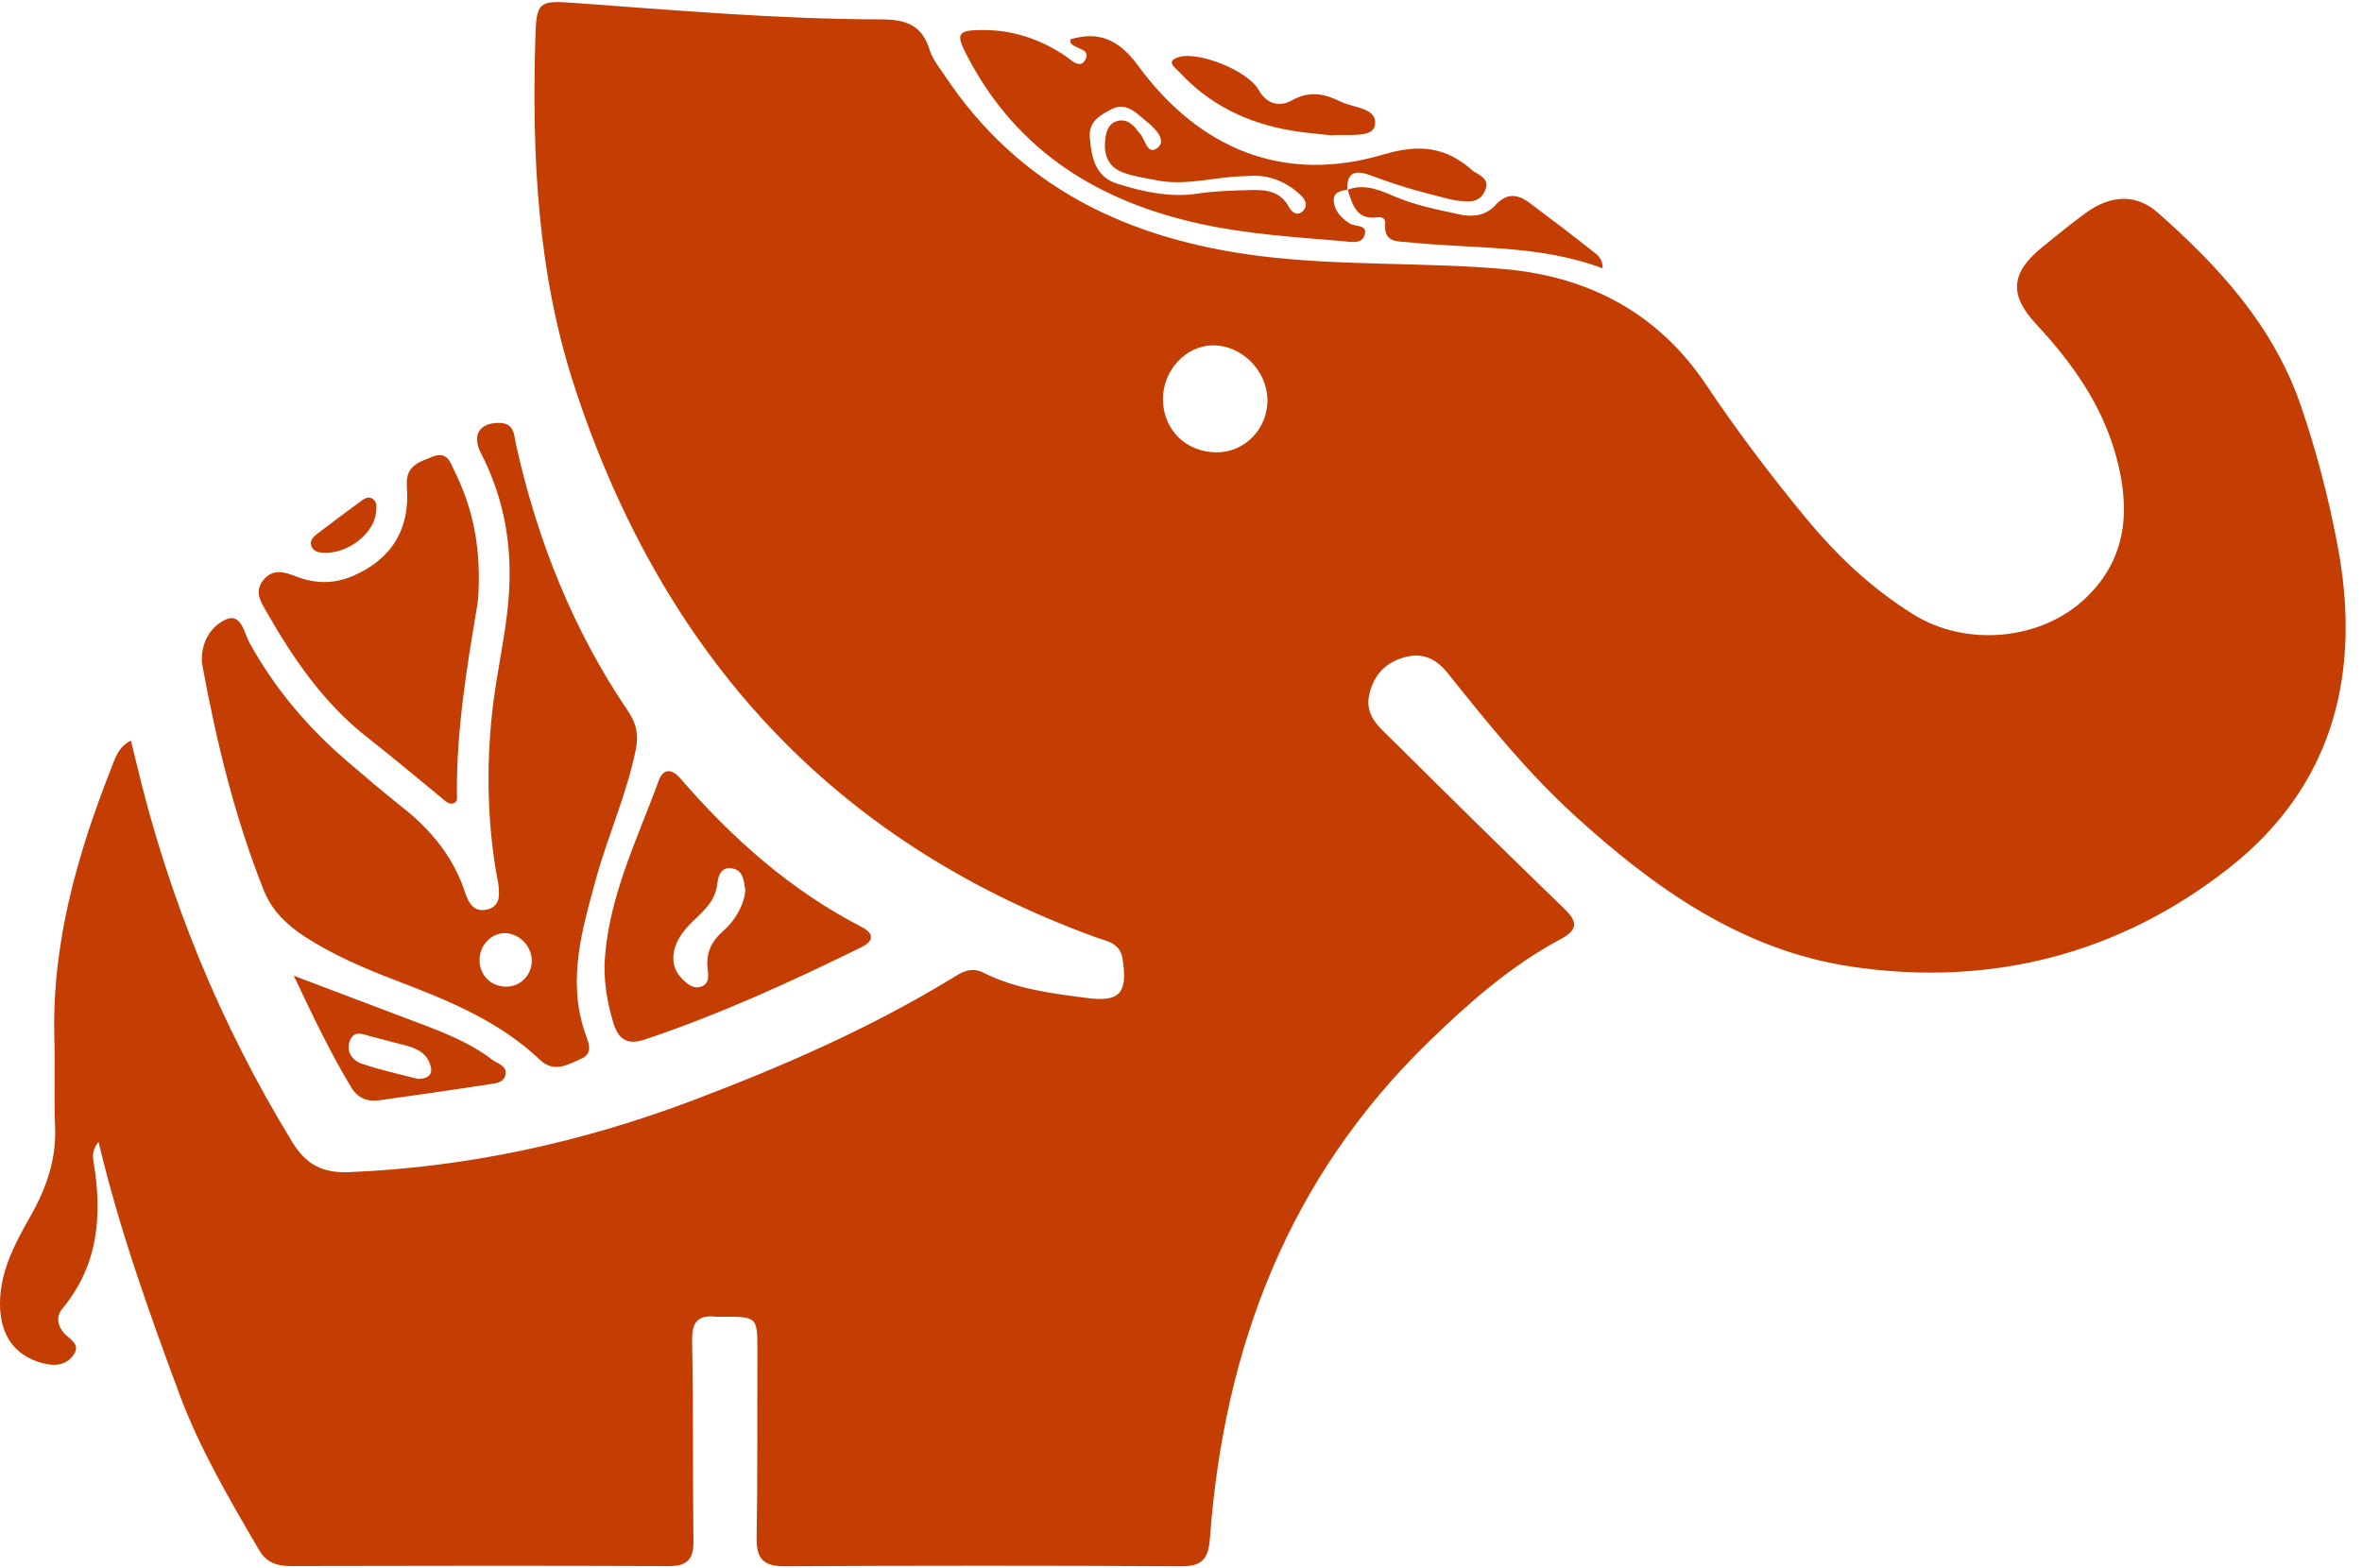
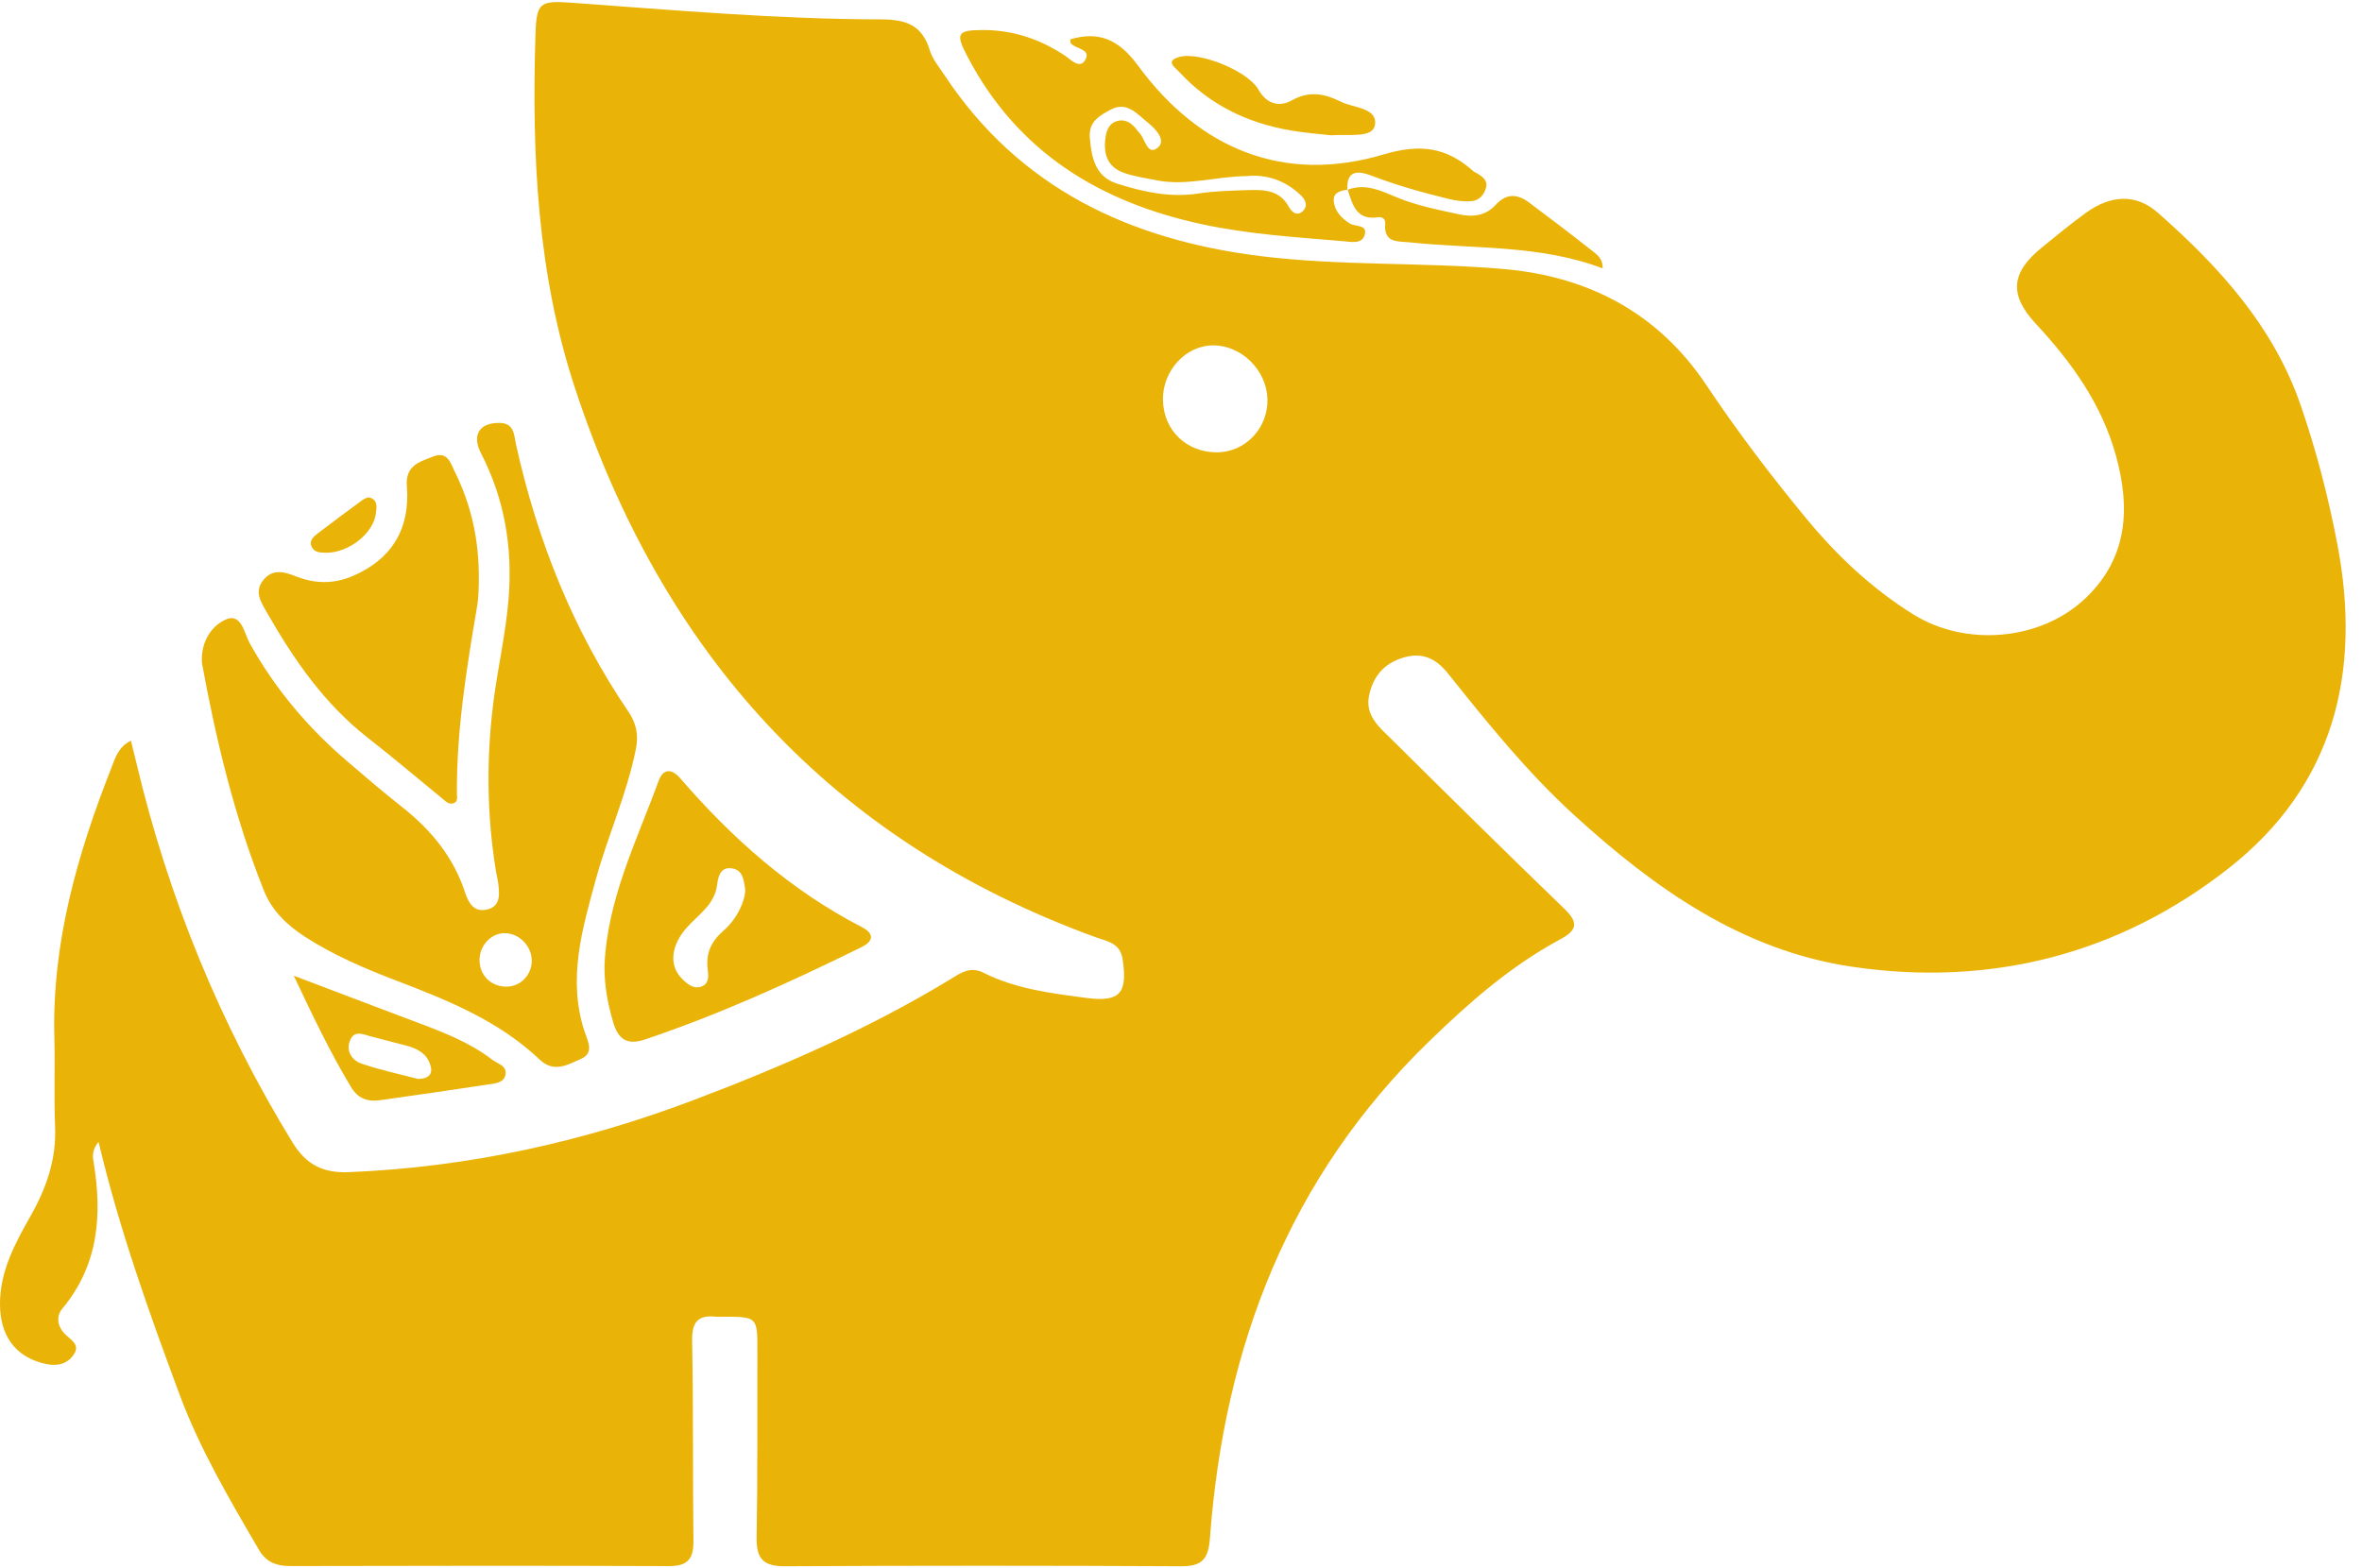
- <svg xmlns="http://www.w3.org/2000/svg" data-name="Layer 1" preserveAspectRatio="xMidYMid meet" version="1.0" viewBox="-0.0 -0.3 481.5 319.3" zoomAndPan="magnify" style="fill: rgb(196, 61, 2);" original_string_length="6770" width="180.676px" height="119.903px">
+ <svg xmlns="http://www.w3.org/2000/svg" data-name="Layer 1" preserveAspectRatio="xMidYMid meet" version="1.0" viewBox="-0.0 -0.3 481.5 319.3" zoomAndPan="magnify" style="fill: #eab308" original_string_length="6770" width="180.676px" height="119.903px">
  <g id="__id1_seznk09h9">
    <path d="m280.9,43.88c.89-.13,1.56.36,1.48,1.26-.35,4.08,2.57,3.6,5.12,3.87,13.01,1.37,26.32.42,39.2,5.29.07-2.15-1.35-2.96-2.4-3.79-4.15-3.28-8.37-6.47-12.6-9.64-2.37-1.77-4.62-1.92-6.81.49-2.03,2.24-4.7,2.54-7.53,1.91-4.28-.94-8.56-1.76-12.66-3.47-3.16-1.32-6.41-2.92-10.03-1.51-.27-4.48,2.73-3.73,5.11-2.82,5.1,1.95,10.33,3.4,15.61,4.69,1.44.35,2.99.55,4.46.45,1.66-.11,2.75-1.31,3.11-2.89.33-1.42-.82-2.14-1.86-2.8-.25-.16-.56-.25-.78-.45-5.43-4.86-10.75-5.64-18.32-3.39-20.12,5.99-37.4-.95-49.99-18.1-4.02-5.48-8.13-7.08-13.84-5.37.04.27-.01.63.14.82,1.02,1.19,4.37,1.16,2.8,3.55-1.11,1.69-2.91-.34-4.22-1.19-5.06-3.31-10.55-5.12-16.63-5.09-5.2.03-5.51.72-2.99,5.51,10.19,19.39,26.87,29.57,47.71,34.08,9.49,2.05,19.12,2.65,28.75,3.46,1.59.13,3.84.68,4.44-1.2.72-2.26-1.91-1.69-3.02-2.4-1.74-1.12-3.11-2.56-3.26-4.63-.13-1.78,1.47-2.03,2.83-2.29.99,3.05,1.76,6.32,6.18,5.65Z" style="fill: inherit;" />
  </g>
  <g id="__id2_seznk09h9">
    <path d="m36.53,283.74c4.18,11.25,10.24,21.55,16.27,31.87,1.49,2.55,3.6,3.29,6.42,3.29,25.7-.06,51.41-.09,77.11.01,3.74.01,5.07-1.37,5.03-5.07-.17-13.61,0-27.22-.27-40.82-.08-3.82,1.12-5.36,4.85-4.96.45.05.91,0,1.36,0,7.09,0,7.11.03,7.09,6.98-.04,12.7.07,25.4-.15,38.1-.07,4.33,1.44,5.82,5.79,5.8,26.91-.14,53.83-.14,80.74,0,4.32.02,5.56-1.48,5.88-5.76,2.9-39.01,16.08-73.52,44.68-101.27,8.18-7.94,16.67-15.4,26.75-20.81,3.69-1.98,3.56-3.58.72-6.32-11.75-11.34-23.37-22.8-34.96-34.3-2.53-2.51-5.68-4.93-4.73-9.2.84-3.79,3.01-6.43,6.94-7.61,3.93-1.18,6.71.21,9.11,3.21,8.02,10.04,16.08,20.06,25.6,28.77,16.42,15.01,34.35,27.76,56.87,31.06,28.18,4.14,54.36-2.54,76.74-20.13,21.35-16.79,27.11-39.8,22.12-65.95-1.84-9.67-4.3-19.18-7.51-28.48-5.56-16.1-16.66-28.24-29.11-39.21-4.5-3.96-9.66-3.57-14.63.02-3.06,2.21-5.97,4.63-8.91,7.01-6.39,5.15-6.86,9.68-1.3,15.65,7.31,7.85,13.41,16.38,16.31,26.86,2.96,10.69,2.42,20.78-6.1,28.98-9.13,8.79-24.48,10.07-35.18,3.41-8.45-5.26-15.56-11.95-21.85-19.58-7.22-8.74-14.06-17.75-20.37-27.2-9.76-14.61-23.91-22.15-41.34-23.66-16.56-1.43-33.24-.58-49.77-2.66-26.55-3.34-48.98-13.86-64.22-36.9-1.08-1.64-2.43-3.24-2.98-5.06-1.54-5.11-4.83-6.27-9.91-6.28-21.01-.03-41.95-1.86-62.89-3.38-6.87-.5-7.38-.07-7.59,6.89-.73,24.29.39,48.36,8.08,71.7,17.77,53.99,52.11,92.24,106.07,111.92,2.3.84,5.05,1.11,5.56,4.5,1.03,6.82-.44,8.8-7.29,7.91-7.17-.94-14.45-1.82-21.03-5.13-2.78-1.4-4.69.03-6.69,1.25-16.6,10.1-34.34,17.83-52.43,24.69-22.6,8.56-46,13.71-70.25,14.7-5.28.22-8.73-1.48-11.54-6.07-14.73-24.06-25.26-49.8-31.78-77.21-.34-1.44-.7-2.88-1.15-4.7-2.56,1.25-3.2,3.53-3.97,5.5-6.96,17.68-12.15,35.75-11.64,55.03.16,6.04-.1,12.1.15,18.14.28,6.61-1.72,12.42-4.91,18.09C3.12,253-.04,258.76,0,265.56c.04,6.31,3.01,10.38,8.48,11.92,2.55.72,4.96.6,6.53-1.67,1.51-2.18-.8-3.12-1.94-4.39-1.42-1.57-1.61-3.51-.37-5,7.41-8.9,8.17-19.13,6.37-29.96-.19-1.11-.32-2.42,1.02-4.06,4.25,17.91,10.25,34.66,16.45,51.34Z" style="fill: inherit;" />
  </g>
  <g id="__id3_seznk09h9">
    <path d="m53.81,181.2c1.6,4.02,4.68,7,8.32,9.36,5.87,3.81,12.26,6.52,18.77,9.01,10.47,4,20.85,8.2,29.16,16.1,2.9,2.76,5.78.95,8.4-.2,2.77-1.21,1.31-3.69.7-5.57-3.51-10.72-.46-20.93,2.34-31.14,2.44-8.88,6.3-17.32,8.12-26.41.59-2.93.11-5.26-1.52-7.66-11.27-16.59-18.55-34.87-22.89-54.39-.44-1.97-.3-4.45-3.4-4.49-4.04-.05-5.69,2.44-3.76,6.18,4.84,9.41,6.49,19.3,5.61,29.85-.59,7.11-2.22,14.02-3.1,21.06-1.43,11.46-1.32,22.91.54,34.32.15.89.39,1.77.49,2.67.26,2.18.4,4.52-2.34,5.15-2.64.6-3.74-1.34-4.45-3.5-2.34-7.15-6.86-12.67-12.68-17.28-3.91-3.1-7.71-6.33-11.49-9.58-7.97-6.86-14.66-14.77-19.77-24.04-1.08-1.97-1.66-6.13-4.81-4.75-3,1.33-5.15,4.61-4.89,8.86,2.87,15.65,6.62,31.36,12.64,46.44Z" style="fill: inherit;" />
  </g>
  <g id="__id4_seznk09h9">
    <path d="m92.74,95.84c-.86-1.77-1.47-4.37-4.49-3.16-2.77,1.11-5.65,1.79-5.31,6.09.7,8.86-3.29,14.99-11.13,18.3-3.84,1.62-7.64,1.54-11.46.04-2.34-.92-4.69-1.63-6.63.69-2,2.4-.49,4.6.69,6.67,5.5,9.62,11.73,18.66,20.62,25.59,5.12,3.99,10.07,8.2,15.1,12.31.69.56,1.37,1.35,2.36.98.9-.33.65-1.24.65-1.98-.08-12.9,1.98-25.56,4.13-38.21.35-2.07.29-4.21.34-4.98.11-8.74-1.63-15.72-4.85-22.33Z" style="fill: inherit;" />
  </g>
  <g id="__id5_seznk09h9">
    <path d="m125,208.05c1.01,3.36,2.78,4.71,6.4,3.5,15.23-5.1,29.79-11.75,44.18-18.83,2.64-1.3,2.6-2.82.06-4.13-14.47-7.47-26.38-18.06-36.94-30.28-1.8-2.08-3.51-2.04-4.44.49-4.49,12.3-10.47,24.18-11.03,37.62-.05,3.99.64,7.83,1.78,11.63Z" style="fill: inherit;" />
  </g>
  <g id="__id6_seznk09h9">
    <path d="m71.57,221.25c1.34,2.24,3.31,3.02,5.74,2.68,7.45-1.04,14.9-2.11,22.34-3.25,1.28-.2,2.99-.29,3.36-1.85.46-1.96-1.53-2.31-2.66-3.17-4.49-3.44-9.67-5.48-14.9-7.45-8.15-3.06-16.28-6.16-25.56-9.68,3.98,8.45,7.49,15.75,11.68,22.72Z" style="fill: inherit;" />
  </g>
  <g id="__id7_seznk09h9">
    <path d="m280.28,25.1c.61-3.59-4.38-3.48-7.01-4.81-3.18-1.6-6.34-2.25-9.87-.27-2.59,1.45-5.17.83-6.87-2.18-2.13-3.77-11.99-7.81-16.14-6.64-2.95.83-.85,2.12,0,3.05,6.17,6.69,13.91,10.44,22.79,11.94,2.96.5,5.97.73,8.07.97,3.86-.24,8.58.6,9.03-2.06Z" style="fill: inherit;" />
  </g>
  <g id="__id8_seznk09h9">
    <path d="m76.65,104.13c.1-1.02.34-2.2-.73-2.87-.92-.58-1.74.06-2.46.59-2.91,2.14-5.81,4.28-8.67,6.48-.82.63-1.78,1.43-1.31,2.62.53,1.33,1.87,1.32,3.08,1.34,4.67-.04,9.68-4.07,10.08-8.16Z" style="fill: inherit;" />
  </g>
  <g id="__id9_seznk09h9">
    <path d="m237.07,81.1c.09,6.17,4.74,10.71,10.97,10.71,5.81,0,10.49-4.93,10.33-10.87-.17-5.91-5.3-10.97-11.11-10.94-5.57.03-10.27,5.16-10.19,11.1Z" style="fill: rgb(255, 255, 255);" />
  </g>
  <g id="__id10_seznk09h9">
    <path d="m254.31,35.48c-6.4.05-12.32,2.05-18.38.89-2.22-.42-4.47-.78-6.6-1.47-3.7-1.2-4.51-4.12-3.92-7.59.23-1.35.81-2.63,2.34-3.06,1.5-.41,2.64.26,3.61,1.31.3.33.53.74.86,1.05,1.23,1.2,1.61,4.8,3.76,3.11,1.89-1.48-.44-3.9-2.01-5.16-2.12-1.7-4.25-4.38-7.48-2.66-2.18,1.16-4.59,2.41-4.33,5.69.32,4.11,1.11,8.03,5.57,9.44,5.32,1.68,10.82,2.88,16.45,2.02,3.45-.53,6.9-.6,10.36-.71,3.25-.1,6.35.02,8.2,3.43.57,1.06,1.71,2.04,2.93.76,1.05-1.11.36-2.33-.55-3.19-3.13-2.96-6.88-4.23-10.79-3.87Z" style="fill: rgb(255, 255, 255);" />
  </g>
  <g id="__id11_seznk09h9">
    <path d="m151.92,180.96c-.33-1.72-.31-4.04-2.84-4.34-2.21-.26-2.69,1.7-2.89,3.34-.48,4.03-3.72,6.03-6.11,8.67-3.32,3.67-3.76,7.81-1.07,10.49,1.06,1.06,2.32,2.19,3.96,1.62,1.63-.57,1.46-2.21,1.3-3.5-.42-3.3.71-5.71,3.23-7.91,2.76-2.4,4.41-6.04,4.42-8.36Z" style="fill: rgb(255, 255, 255);" />
  </g>
  <g id="__id12_seznk09h9">
    <path d="m85.27,219.58c2.99-.1,3.02-1.81,2.11-3.69-.92-1.89-2.81-2.64-4.74-3.16-2.32-.62-4.67-1.18-6.99-1.81-1.59-.44-3.41-1.36-4.29.79-.91,2.21.42,4.08,2.33,4.74,3.82,1.32,7.81,2.15,11.58,3.14Z" style="fill: rgb(255, 255, 255);" />
  </g>
  <g id="__id13_seznk09h9">
    <path d="m97.75,195.4c.04,3.09,2.37,5.36,5.49,5.36,2.91,0,5.25-2.47,5.16-5.44-.08-2.95-2.65-5.48-5.55-5.47-2.78.01-5.14,2.58-5.1,5.55Z" style="fill: rgb(255, 255, 255);" />
  </g>
</svg>
